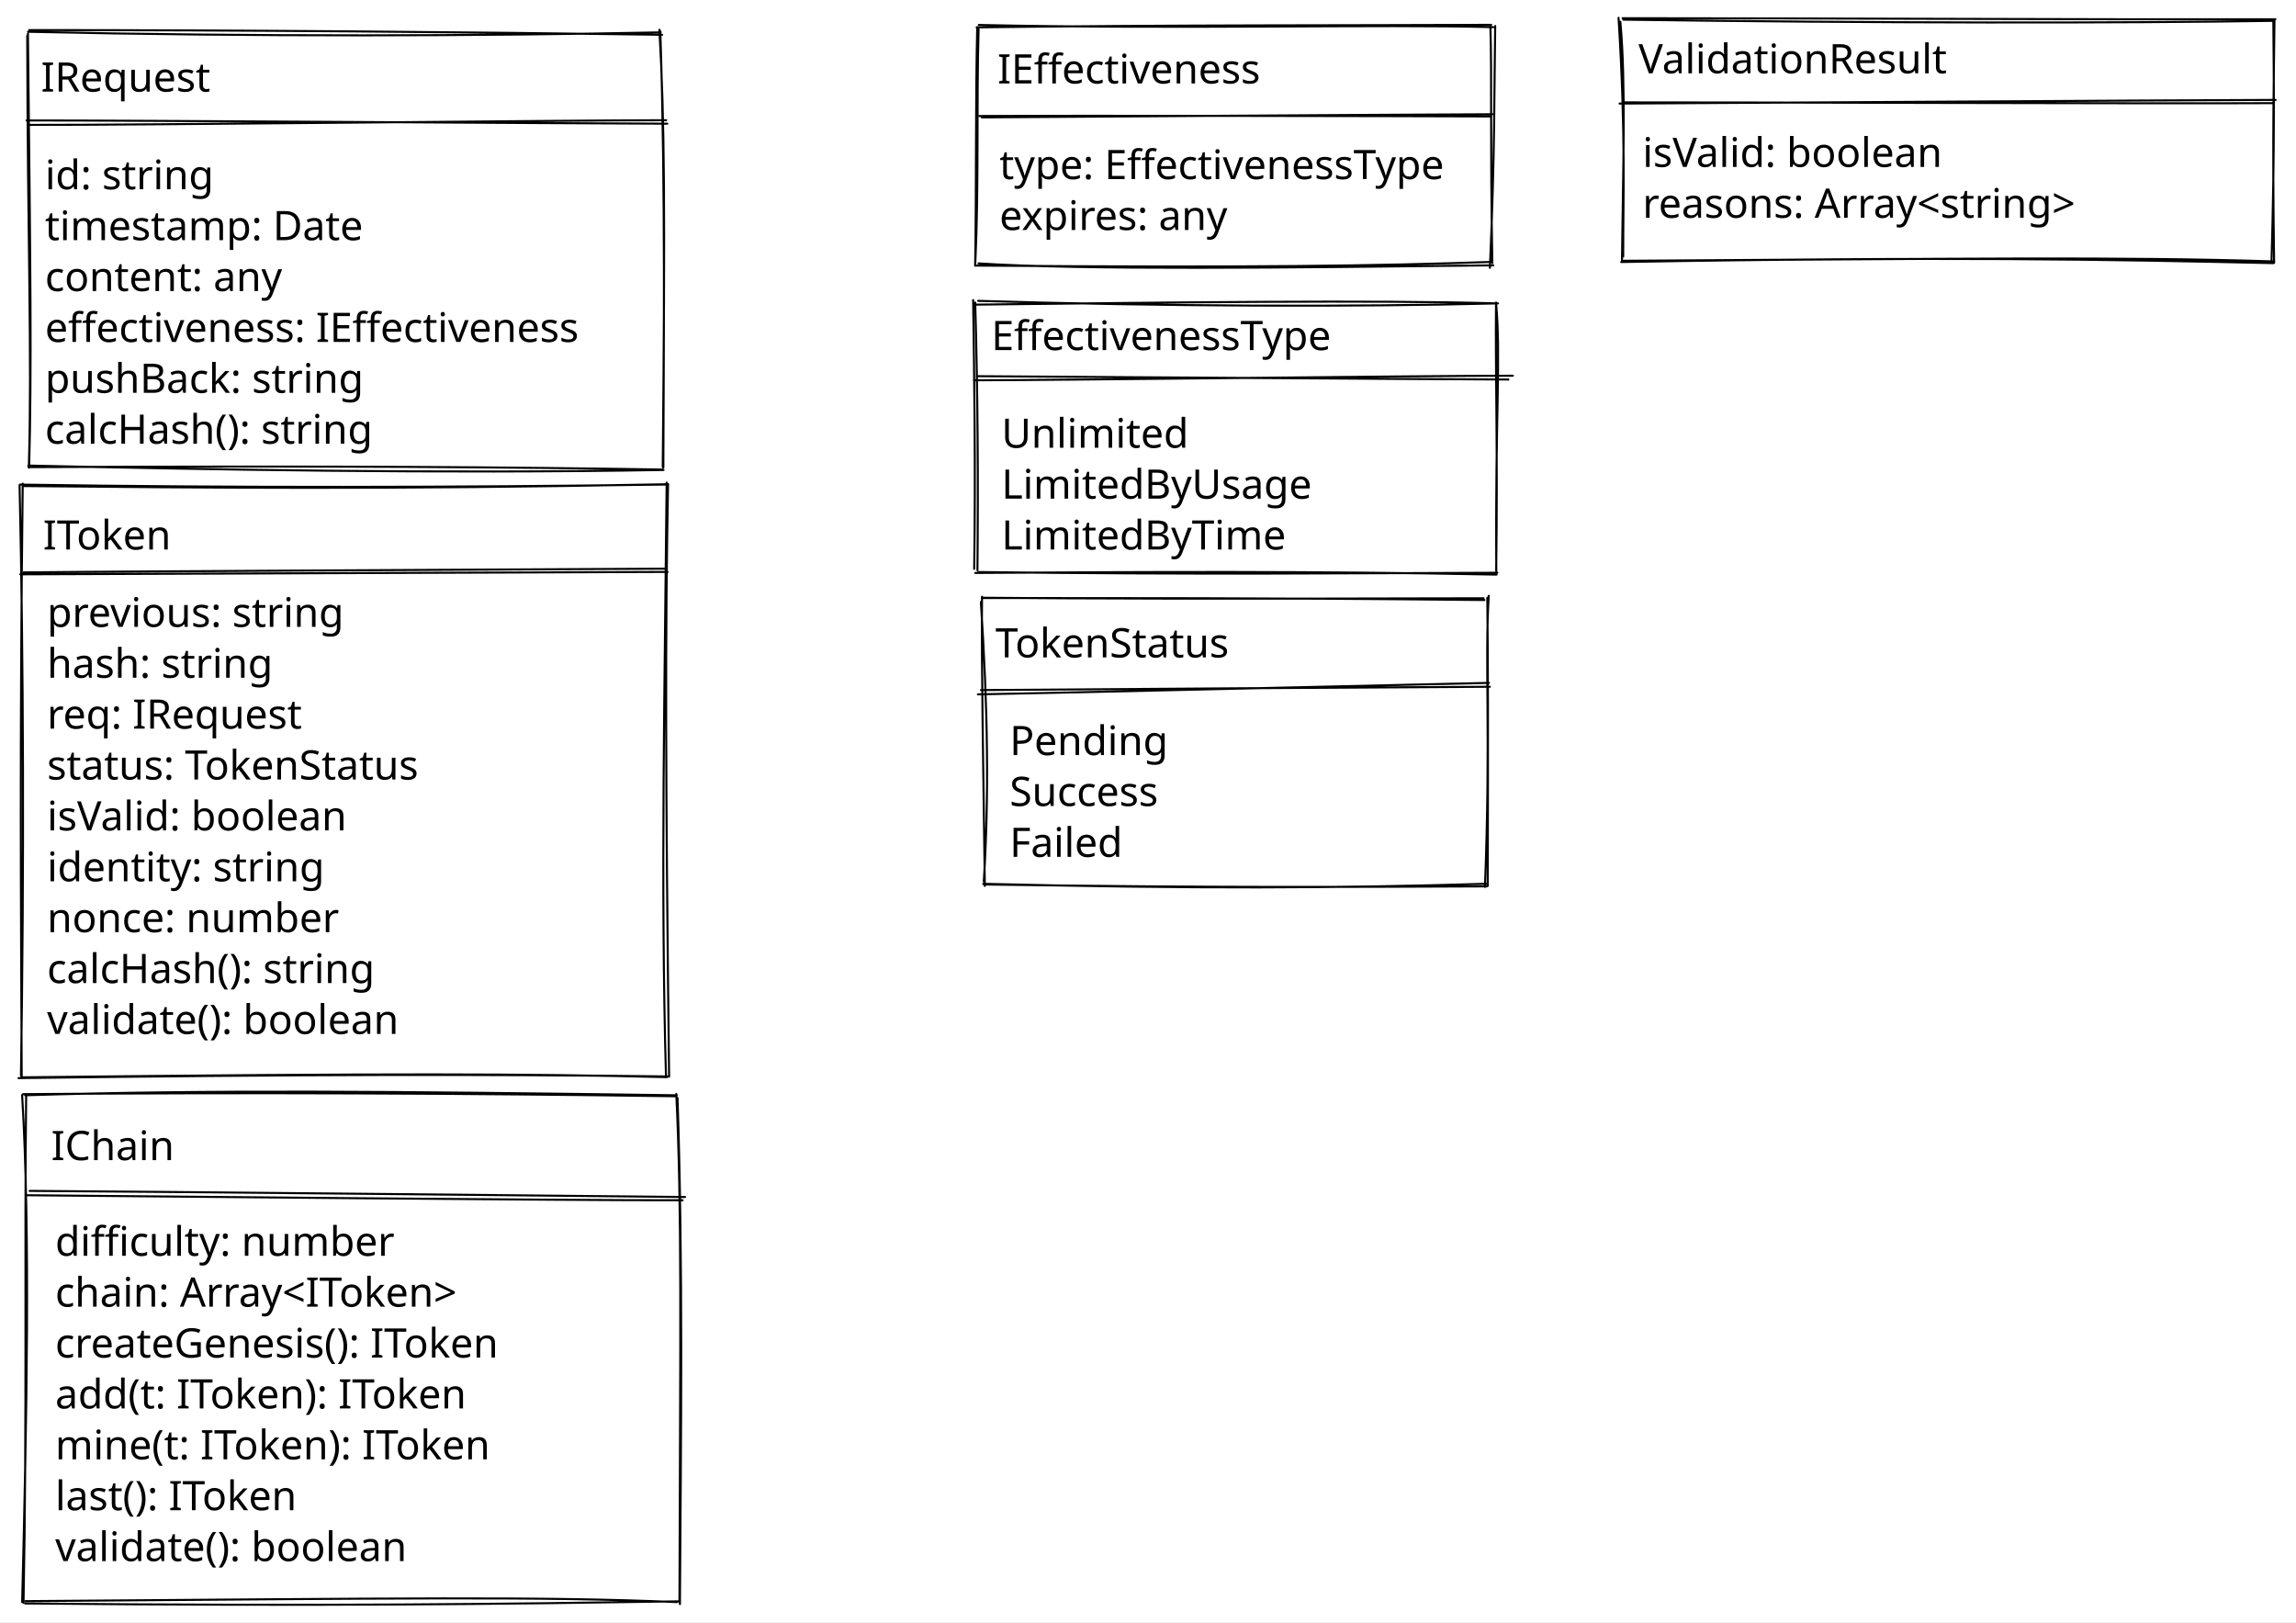
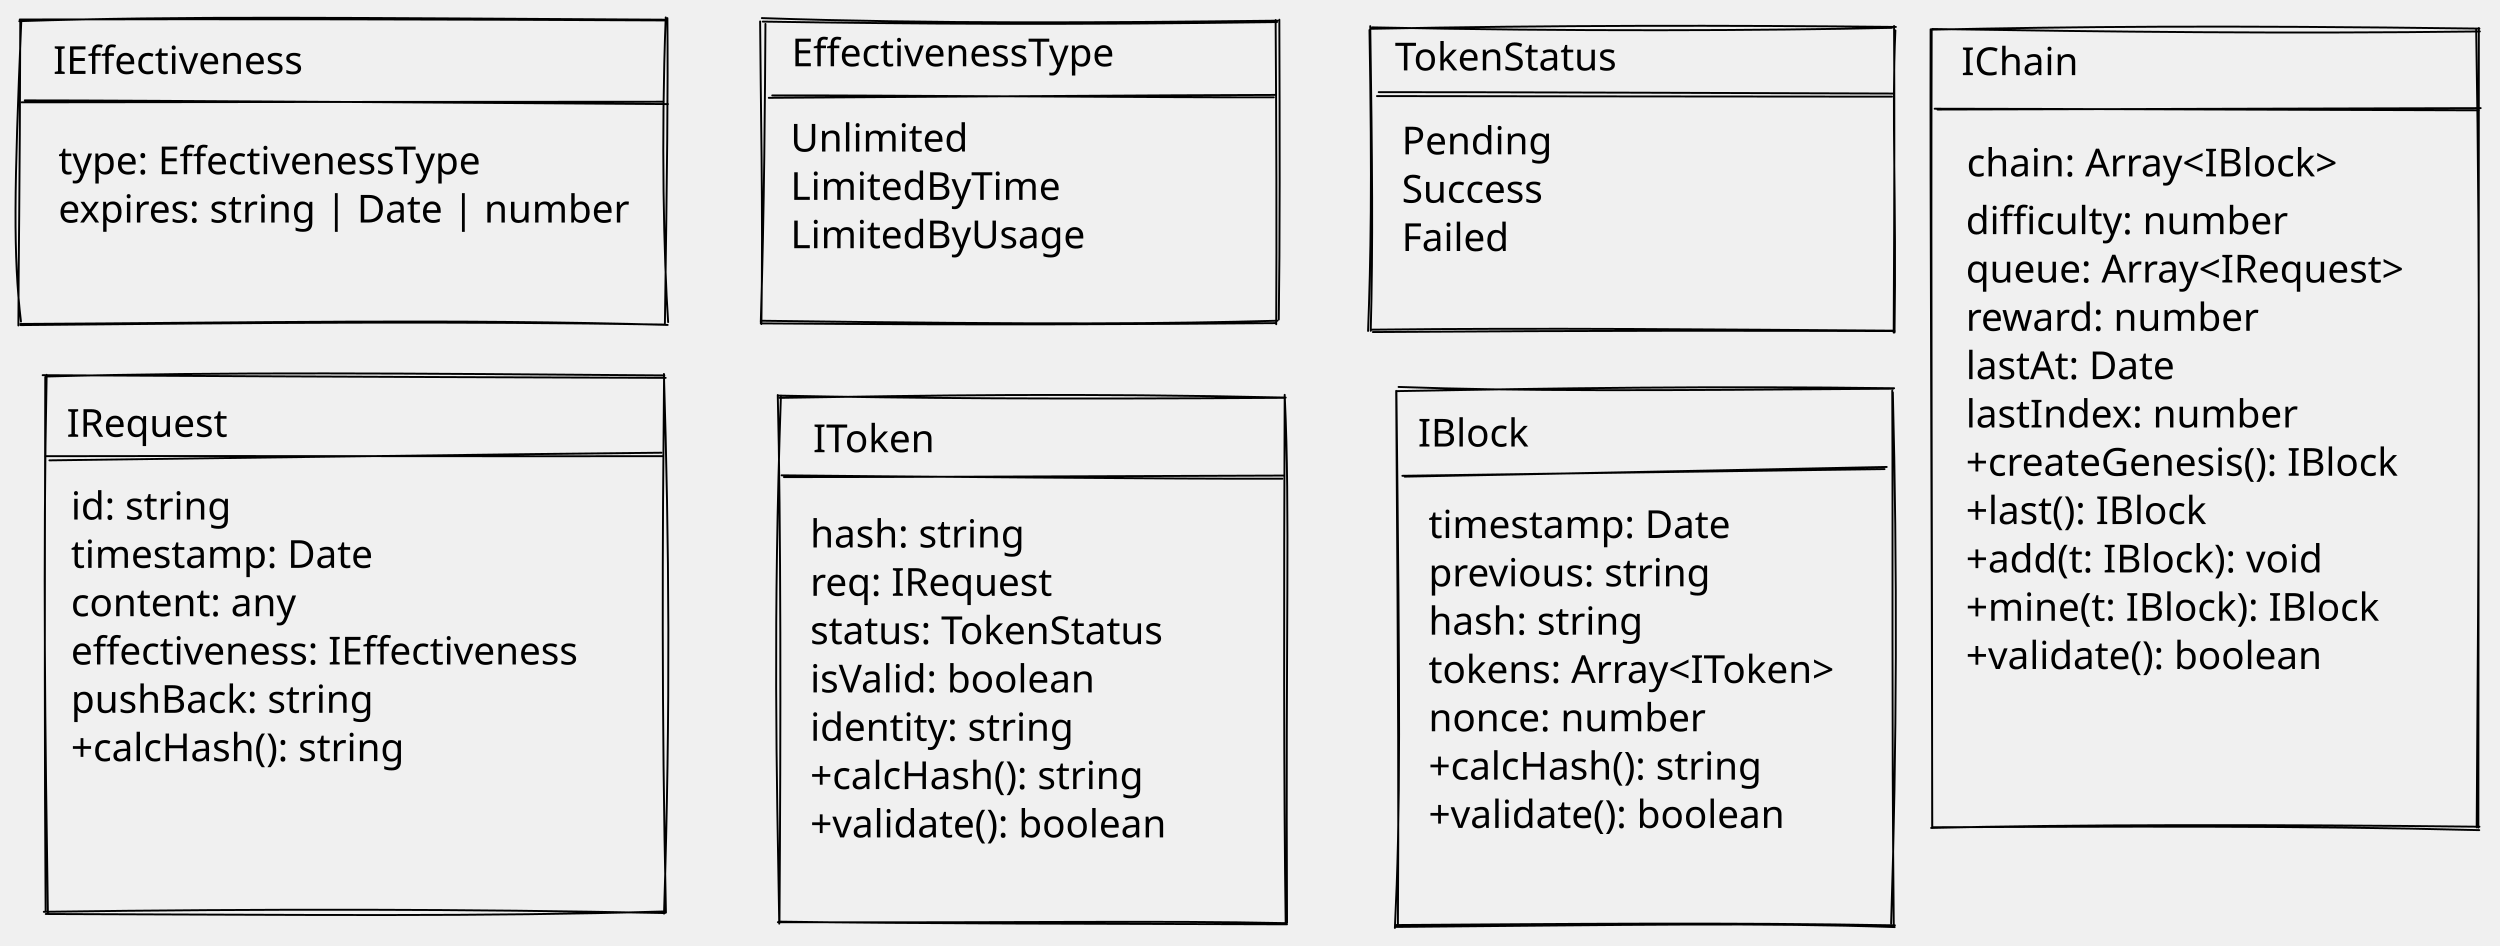
- <svg xmlns="http://www.w3.org/2000/svg" version="1.1" viewBox="0 0 1128.212 797" width="1128.212" height="797">
+ <svg xmlns="http://www.w3.org/2000/svg" version="1.1" viewBox="0 0 1293.494 489.003" width="2586.989" height="978.005">
  <defs>
    <style>
      @font-face {
        font-family: "Virgil";
        src: url("https://excalidraw.com/Virgil.woff2");
      }
      @font-face {
        font-family: "Cascadia";
        src: url("https://excalidraw.com/Cascadia.woff2");
      }
    </style>
  </defs>
-   <rect x="0" y="0" width="1128.212" height="797" fill="#ffffff" />
-   <g stroke-linecap="round" transform="translate(14.12673 16) rotate(0 155.5 107)">
-     <path d="M0.24 -1.22 C106.71 -1.21, 213.89 -0.3, 311.23 1.09 M-0.35 -0.39 C111.29 2.11, 222.88 1.71, 310.49 -0.1 M309.88 -1.39 C312.45 42.79, 312.73 85.9, 311.53 213.49 M310.34 -0.68 C312.96 79.37, 311.94 158.86, 311.83 213.79 M311.92 214.92 C200.75 216.81, 89.18 214.74, -0.19 212.74 M311.36 214.69 C234.82 213.53, 159 212.8, -0.14 213.52 M0.07 212.3 C1.64 158.3, -0.61 100.84, -0.74 1.59 M0.19 213.8 C1.46 165.7, 0.88 117.96, -0.4 0.56" stroke="#000000" stroke-width="1" fill="none" />
+   <g stroke-linecap="round" transform="translate(722.5316 201.5858) rotate(0 128.5578 138.7084)">
+     <path d="M1.09 -1.38 C64.07 0.87, 130.75 0.5, 257.03 -0.47 M0.25 0.78 C81.71 -0.74, 164.29 -1.94, 257.47 -0.71 M256.82 1.47 C259.11 91.14, 258.92 185.02, 255.93 276.21 M256.51 0.56 C256.93 83, 256.2 166.63, 257.3 277.59 M257.77 278.09 C189.44 275.75, 122.61 276.99, -0.45 278.01 M257.88 277.18 C172.62 275.65, 90.4 276.42, -0.78 277.03 M-0.82 278.52 C2.11 219.09, 1.77 164.2, -0.03 1.03 M0.74 277.75 C1.12 221.03, 1.02 165.25, -0.15 0.66" stroke="#000000" stroke-width="1" fill="none" />
  </g>
  <g stroke-linecap="round">
-     <g transform="translate(14.12673 60) rotate(0 156.3583 0.2106753)">
-       <path d="M-1.04 -0.82 C51.18 -0.87, 261.31 0.66, 313.76 0.77 M0.61 1.36 C52.71 1.49, 261.11 -0.9, 313.21 -0.94" stroke="#000000" stroke-width="1" fill="none" />
+     <g transform="translate(726.2736 245.4428) rotate(0 124.6041 -1.337144)">
+       <path d="M0.5 1.17 C42.01 0.47, 208.32 -3.1, 249.9 -3.84 M-0.69 0.74 C40.55 0.14, 207.14 -2.26, 248.78 -2.74" stroke="#000000" stroke-width="1" fill="none" />
    </g>
  </g>
-   <g transform="translate(20.12673 27) rotate(0 46 12.5)">
+   <g transform="translate(733.6333 213.0448) rotate(0 31.5 12.5)">
+     <text x="0" y="18" font-family="Virgil, Segoe UI Emoji" font-size="20px" fill="#000000" text-anchor="start" style="white-space: pre;" direction="ltr">IBlock</text>
+   </g>
+   <g transform="translate(739.1148 260.3618) rotate(0 110.5 100)">
+     <text x="0" y="18" font-family="Virgil, Segoe UI Emoji" font-size="20px" fill="#000000" text-anchor="start" style="white-space: pre;" direction="ltr">timestamp: Date</text>
+     <text x="0" y="43" font-family="Virgil, Segoe UI Emoji" font-size="20px" fill="#000000" text-anchor="start" style="white-space: pre;" direction="ltr">previous: string</text>
+     <text x="0" y="68" font-family="Virgil, Segoe UI Emoji" font-size="20px" fill="#000000" text-anchor="start" style="white-space: pre;" direction="ltr">hash: string</text>
+     <text x="0" y="93" font-family="Virgil, Segoe UI Emoji" font-size="20px" fill="#000000" text-anchor="start" style="white-space: pre;" direction="ltr">tokens: Array&lt;IToken&gt;</text>
+     <text x="0" y="118" font-family="Virgil, Segoe UI Emoji" font-size="20px" fill="#000000" text-anchor="start" style="white-space: pre;" direction="ltr">nonce: number</text>
+     <text x="0" y="143" font-family="Virgil, Segoe UI Emoji" font-size="20px" fill="#000000" text-anchor="start" style="white-space: pre;" direction="ltr">+calcHash(): string</text>
+     <text x="0" y="168" font-family="Virgil, Segoe UI Emoji" font-size="20px" fill="#000000" text-anchor="start" style="white-space: pre;" direction="ltr">+validate(): boolean</text>
+     <text x="0" y="193" font-family="Virgil, Segoe UI Emoji" font-size="20px" fill="#000000" text-anchor="start" style="white-space: pre;" direction="ltr" />
+   </g>
+   <g stroke-linecap="round" transform="translate(402.658 205.0649) rotate(0 130.9664 136.2496)">
+     <path d="M0.75 0.8 C77.88 -0.5, 155.54 -1.79, 262.56 0.64 M0.38 -0.38 C70.52 1.04, 141.7 1.54, 262.2 0.77 M262.11 0.98 C264.83 59.85, 262.48 118.59, 263.25 272.37 M262.03 -0.78 C261.63 102.01, 261.55 203.66, 262.55 272.66 M263.21 273.18 C164.88 272.87, 69.28 272.85, 0.26 271.78 M262.14 272.56 C196.24 271.14, 131.33 272.44, -0.18 272.08 M0.52 272.83 C-0.82 194.59, -2.68 116.87, 1.39 -0.44 M0.64 271.81 C1.36 169.77, 1.38 65.14, -0.25 -0.69" stroke="#000000" stroke-width="1" fill="none" />
+   </g>
+   <g stroke-linecap="round">
+     <g transform="translate(405.2339 246.5946) rotate(0 129.0351 0.2265326)">
+       <path d="M0.4 0.26 C43.4 0.36, 216.07 -0.46, 258.92 -0.54 M-0.85 -0.66 C41.97 -0.23, 214.82 1.36, 258.28 1.08" stroke="#000000" stroke-width="1" fill="none" />
+     </g>
+   </g>
+   <g transform="translate(420.6462 215.9504) rotate(0 34.5 12.5)">
+     <text x="0" y="18" font-family="Virgil, Segoe UI Emoji" font-size="20px" fill="#000000" text-anchor="start" style="white-space: pre;" direction="ltr">IToken</text>
+   </g>
+   <g transform="translate(419.1886 265.2555) rotate(0 105.5 87.5)">
+     <text x="0" y="18" font-family="Virgil, Segoe UI Emoji" font-size="20px" fill="#000000" text-anchor="start" style="white-space: pre;" direction="ltr">hash: string</text>
+     <text x="0" y="43" font-family="Virgil, Segoe UI Emoji" font-size="20px" fill="#000000" text-anchor="start" style="white-space: pre;" direction="ltr">req: IRequest</text>
+     <text x="0" y="68" font-family="Virgil, Segoe UI Emoji" font-size="20px" fill="#000000" text-anchor="start" style="white-space: pre;" direction="ltr">status: TokenStatus</text>
+     <text x="0" y="93" font-family="Virgil, Segoe UI Emoji" font-size="20px" fill="#000000" text-anchor="start" style="white-space: pre;" direction="ltr">isValid: boolean</text>
+     <text x="0" y="118" font-family="Virgil, Segoe UI Emoji" font-size="20px" fill="#000000" text-anchor="start" style="white-space: pre;" direction="ltr">identity: string</text>
+     <text x="0" y="143" font-family="Virgil, Segoe UI Emoji" font-size="20px" fill="#000000" text-anchor="start" style="white-space: pre;" direction="ltr">+calcHash(): string</text>
+     <text x="0" y="168" font-family="Virgil, Segoe UI Emoji" font-size="20px" fill="#000000" text-anchor="start" style="white-space: pre;" direction="ltr">+validate(): boolean</text>
+   </g>
+   <g stroke-linecap="round" transform="translate(23.35734 194.4077) rotate(0 160.2403 138.9689)">
+     <path d="M-1.29 -0.29 C73.96 0.07, 148.18 0.56, 321.05 1.1 M0.55 0.4 C93.08 -2.11, 186.32 -1.21, 320.37 -0.17 M320.15 -0.92 C322.79 85.66, 323.61 171.13, 320.21 278.3 M320.23 -0.67 C319.39 86.29, 318.94 172.93, 321.19 277.76 M320.34 277.17 C226.88 279.97, 134.94 278.89, 0.32 278.49 M320.65 278.01 C217.82 275.9, 116.11 275.76, -0.69 277.36 M1.42 278.5 C0.04 186.66, -1.16 96.87, 0.78 -0.48 M0.25 277.32 C-0.32 200.52, -0.22 121.81, 0.06 0.67" stroke="#000000" stroke-width="1" fill="none" />
+   </g>
+   <g stroke-linecap="round">
+     <g transform="translate(24.12676 236.9027) rotate(0 159.0784 -0.6904619)">
+       <path d="M-0.5 -0.87 C52.53 -1.13, 265.55 -0.7, 318.66 -0.89 M1.44 1.29 C54.34 0.63, 265.47 -2.29, 318.16 -2.67" stroke="#000000" stroke-width="1" fill="none" />
+     </g>
+   </g>
+   <g transform="translate(34.48288 207.9934) rotate(0 46 12.5)">
    <text x="0" y="18" font-family="Virgil, Segoe UI Emoji" font-size="20px" fill="#000000" text-anchor="start" style="white-space: pre;" direction="ltr">IRequest</text>
  </g>
-   <g transform="translate(22.12673 75) rotate(0 144.5 75)">
+   <g transform="translate(36.71468 250.8085) rotate(0 144.5 75)">
    <text x="0" y="18" font-family="Virgil, Segoe UI Emoji" font-size="20px" fill="#000000" text-anchor="start" style="white-space: pre;" direction="ltr">id: string</text>
    <text x="0" y="43" font-family="Virgil, Segoe UI Emoji" font-size="20px" fill="#000000" text-anchor="start" style="white-space: pre;" direction="ltr">timestamp: Date</text>
    <text x="0" y="68" font-family="Virgil, Segoe UI Emoji" font-size="20px" fill="#000000" text-anchor="start" style="white-space: pre;" direction="ltr">content: any</text>
    <text x="0" y="93" font-family="Virgil, Segoe UI Emoji" font-size="20px" fill="#000000" text-anchor="start" style="white-space: pre;" direction="ltr">effectiveness: IEffectiveness</text>
    <text x="0" y="118" font-family="Virgil, Segoe UI Emoji" font-size="20px" fill="#000000" text-anchor="start" style="white-space: pre;" direction="ltr">pushBack: string</text>
-     <text x="0" y="143" font-family="Virgil, Segoe UI Emoji" font-size="20px" fill="#000000" text-anchor="start" style="white-space: pre;" direction="ltr">calcHash(): string</text>
+     <text x="0" y="143" font-family="Virgil, Segoe UI Emoji" font-size="20px" fill="#000000" text-anchor="start" style="white-space: pre;" direction="ltr">+calcHash(): string</text>
  </g>
-   <g stroke-linecap="round" transform="translate(480.1267 13) rotate(0 126.5 58.5)">
-     <path d="M0.85 -0.74 C100.44 1.44, 197.98 -1.18, 253.63 0.35 M-0.22 0.45 C94.44 -0.82, 187.99 -0.48, 252.6 -0.8 M254.59 -0.22 C254.06 29.97, 254.55 61.12, 251.98 118.59 M252.22 -0.52 C253.03 26.65, 252.08 55.89, 253.18 116.22 M252.91 115.68 C196.11 117.6, 137.67 118.56, -0.27 117.49 M253.66 117.37 C152.27 118.54, 51.62 119.74, 0.7 116.41 M-0.86 115.86 C0.9 77.98, -0.32 39.43, 0.73 1.27 M-0.96 117.58 C-0.29 76.57, -0.82 36.14, 0.07 0.32" stroke="#000000" stroke-width="1" fill="none" />
+   <g stroke-linecap="round" transform="translate(10 10) rotate(0 167.1937 78.82503)">
+     <path d="M-0.03 0.95 C83.81 -1.81, 166.06 -0.74, 333.53 0.18 M0.22 0.09 C112.05 -0.21, 224.52 0.01, 334.87 0.58 M334.44 -0.98 C332.01 61.86, 333.5 124.06, 335.69 156.65 M335.31 -0.62 C335.65 38.27, 335.16 76.24, 334.02 157.28 M335.44 158.12 C225.22 154.85, 118.65 157.02, 0.59 157.61 M333.95 157.93 C227.19 156.17, 120.95 156.99, 0.61 158.21 M0.84 156.38 C-3.17 122.52, -2.68 87.91, 1.01 0.92 M-0.49 158.38 C-0.43 125.42, 0.25 93.22, 0.49 0.69" stroke="#000000" stroke-width="1" fill="none" />
  </g>
  <g stroke-linecap="round">
-     <g transform="translate(482.1267 57) rotate(0 125.1407 -0.09534745)">
-       <path d="M0.33 0.68 C42.01 0.37, 209.26 -0.73, 251.23 -0.87 M-0.95 -0.01 C40.49 -0.27, 208.25 0.03, 250.41 0.21" stroke="#000000" stroke-width="1" fill="none" />
+     <g transform="translate(12.38473 52.86296) rotate(0 165.9986 0.03270884)">
+       <path d="M-1.16 0.08 C53.88 -0.05, 275.22 -0.21, 330.81 -0.23 M0.43 -0.93 C55.81 -0.96, 277.88 0.66, 333.16 0.99" stroke="#000000" stroke-width="1" fill="none" />
    </g>
  </g>
-   <g transform="translate(490.1267 23) rotate(0 72.5 12.5)">
+   <g transform="translate(27.52464 20.25942) rotate(0 72.5 12.5)">
    <text x="0" y="18" font-family="Virgil, Segoe UI Emoji" font-size="20px" fill="#000000" text-anchor="start" style="white-space: pre;" direction="ltr">IEffectiveness</text>
  </g>
-   <g transform="translate(491.1267 70) rotate(0 118 25)">
+   <g transform="translate(30.21522 72.14516) rotate(0 149 25)">
    <text x="0" y="18" font-family="Virgil, Segoe UI Emoji" font-size="20px" fill="#000000" text-anchor="start" style="white-space: pre;" direction="ltr">type: EffectivenessType</text>
-     <text x="0" y="43" font-family="Virgil, Segoe UI Emoji" font-size="20px" fill="#000000" text-anchor="start" style="white-space: pre;" direction="ltr">expires: any</text>
+     <text x="0" y="43" font-family="Virgil, Segoe UI Emoji" font-size="20px" fill="#000000" text-anchor="start" style="white-space: pre;" direction="ltr">expires: string | Date | number</text>
  </g>
-   <g stroke-linecap="round" transform="translate(480.1267 149) rotate(0 127.5 66)">
-     <path d="M0.53 -1.18 C91.83 1.58, 185.39 1.86, 255.96 0.06 M-0.76 0.67 C97.35 -0.45, 195.47 -1.67, 255.13 0.05 M255 -0.36 C257.48 27.09, 254.58 53.06, 255.13 131.66 M254.99 -0.03 C254.62 34.87, 255.9 71.02, 255.07 131.13 M255.25 133.32 C167.92 131.55, 83.94 131.93, -0.87 132.5 M255.64 132.41 C181.88 132.63, 107.95 133.4, 0.61 132.06 M-1.43 130.51 C-0.68 80.53, -1.45 32.99, -1.94 -1.56 M0.17 131.16 C0.61 87.73, 0.33 42.62, -0.92 -0.34" stroke="#000000" stroke-width="1" fill="none" />
+   <g stroke-linecap="round" transform="translate(394.2469 10.73119) rotate(0 132.9354 78.12968)">
+     <path d="M-0.07 -1.37 C88.2 1.67, 178.54 0.97, 266.7 -0.04 M0.41 0.44 C78.85 1.67, 158.46 2.19, 266.46 0.69 M267.68 -0.54 C267.9 57.45, 268 114.76, 267.39 154.58 M265.76 -0.39 C266.14 55.81, 266.32 108.96, 266.06 157.03 M266.7 155.21 C210.08 156.74, 152.61 157.3, -0.38 155.22 M265.66 156.45 C193.44 157.02, 121.15 157.52, -0.62 156.59 M-0.62 155.99 C1.23 97.1, 1.55 38.53, 1.79 1.64 M-0.31 156.95 C0.63 96.62, -0.77 38.05, -0.96 0.37" stroke="#000000" stroke-width="1" fill="none" />
  </g>
  <g stroke-linecap="round">
-     <g transform="translate(480.1267 186) rotate(0 130.9345 -0.2847457)">
-       <path d="M0.03 -1.17 C43.73 -0.92, 217.42 0.31, 261.07 0.47 M-1.42 0.84 C42.76 0.8, 219.54 -1.43, 263.29 -1.4" stroke="#000000" stroke-width="1" fill="none" />
+     <g transform="translate(398.548 51.0087) rotate(0 130.3648 -1.145342)">
+       <path d="M-0.78 -0.39 C42.98 -0.71, 217.93 -1.85, 261.51 -1.9 M1.01 -1.64 C44.7 -1.81, 216.84 -0.47, 260.52 -0.65" stroke="#000000" stroke-width="1" fill="none" />
    </g>
  </g>
-   <g transform="translate(487.1267 154) rotate(0 90 12.5)">
+   <g transform="translate(409.6019 16.28806) rotate(0 90 12.5)">
    <text x="0" y="18" font-family="Virgil, Segoe UI Emoji" font-size="20px" fill="#000000" text-anchor="start" style="white-space: pre;" direction="ltr">EffectivenessType</text>
  </g>
-   <g transform="translate(492.1267 202) rotate(0 75 37.5)">
+   <g transform="translate(409.0045 60.41746) rotate(0 75.5 37.5)">
    <text x="0" y="18" font-family="Virgil, Segoe UI Emoji" font-size="20px" fill="#000000" text-anchor="start" style="white-space: pre;" direction="ltr">Unlimited</text>
-     <text x="0" y="43" font-family="Virgil, Segoe UI Emoji" font-size="20px" fill="#000000" text-anchor="start" style="white-space: pre;" direction="ltr">LimitedByUsage</text>
-     <text x="0" y="68" font-family="Virgil, Segoe UI Emoji" font-size="20px" fill="#000000" text-anchor="start" style="white-space: pre;" direction="ltr">LimitedByTime</text>
+     <text x="0" y="43" font-family="Virgil, Segoe UI Emoji" font-size="20px" fill="#000000" text-anchor="start" style="white-space: pre;" direction="ltr">LimitedByTime</text>
+     <text x="0" y="68" font-family="Virgil, Segoe UI Emoji" font-size="20px" fill="#000000" text-anchor="start" style="white-space: pre;" direction="ltr">LimitedByUsage</text>
  </g>
-   <g stroke-linecap="round" transform="translate(10.12673 238) rotate(0 159 145.5)">
-     <path d="M1.21 0.81 C90.64 1.62, 179.69 2.62, 317.73 -0.08 M-0.28 0.09 C105.74 1.71, 212.23 1.49, 318.23 0.06 M317.45 -0.9 C316.52 99.44, 314.49 196.68, 317.1 290.03 M318.14 -0.18 C316.77 71.98, 316.89 143.25, 318.66 290.97 M318.22 290.88 C228.46 289.76, 137.73 289.85, -1.03 291.7 M317.59 291.23 C249.9 289.53, 183.28 289.28, 0.26 291.32 M0.54 291.46 C0.21 209.63, -0.48 128.81, 1.04 -0.38 M0.17 290.33 C1.77 188.64, 1.45 87.07, -0.51 0.38" stroke="#000000" stroke-width="1" fill="none" />
+   <g stroke-linecap="round" transform="translate(709.6474 14.40625) rotate(0 135.2604 78.54068)">
+     <path d="M0.34 -0.25 C102.08 1.94, 204.38 1.44, 269.21 0 M-0.64 0.5 C93.02 -1.38, 184.46 -1.37, 271.27 -0.47 M271.02 1.33 C269.04 45.54, 271.62 89.24, 270.58 157.64 M270.34 -0.96 C270.54 39.04, 270.57 76.75, 270.14 157.66 M270.65 156.68 C180 156.09, 88.95 155.12, -0.28 156.17 M270.72 156.89 C195.56 156.66, 121.01 156.56, 0.68 157.4 M-1.81 156.83 C-0.41 119.83, 0.3 81.23, -1.08 1.12 M-0.44 156.75 C0.79 112.76, 0.33 68.9, -0.68 -0.87" stroke="#000000" stroke-width="1" fill="none" />
  </g>
  <g stroke-linecap="round">
-     <g transform="translate(11.12673 282) rotate(0 157.8852 -1.209843)">
-       <path d="M-1.13 0.18 C51.72 -0.06, 263.75 -0.8, 316.9 -1 M0.48 -0.76 C53.18 -1.37, 263.08 -2.25, 315.89 -2.6" stroke="#000000" stroke-width="1" fill="none" />
+     <g transform="translate(712.2806 48.8008) rotate(0 133.7085 0.0445319)">
+       <path d="M1.06 -1.12 C45.49 -1.21, 223.01 -0.54, 267.26 -0.4 M0.16 0.91 C44.42 1.02, 222.38 1.18, 266.64 1.21" stroke="#000000" stroke-width="1" fill="none" />
    </g>
  </g>
-   <g transform="translate(21.12673 252) rotate(0 34.5 12.5)">
-     <text x="0" y="18" font-family="Virgil, Segoe UI Emoji" font-size="20px" fill="#000000" text-anchor="start" style="white-space: pre;" direction="ltr">IToken</text>
-   </g>
-   <g transform="translate(23.12673 290) rotate(0 105.5 112.5)">
-     <text x="0" y="18" font-family="Virgil, Segoe UI Emoji" font-size="20px" fill="#000000" text-anchor="start" style="white-space: pre;" direction="ltr">previous: string</text>
-     <text x="0" y="43" font-family="Virgil, Segoe UI Emoji" font-size="20px" fill="#000000" text-anchor="start" style="white-space: pre;" direction="ltr">hash: string</text>
-     <text x="0" y="68" font-family="Virgil, Segoe UI Emoji" font-size="20px" fill="#000000" text-anchor="start" style="white-space: pre;" direction="ltr">req: IRequest</text>
-     <text x="0" y="93" font-family="Virgil, Segoe UI Emoji" font-size="20px" fill="#000000" text-anchor="start" style="white-space: pre;" direction="ltr">status: TokenStatus</text>
-     <text x="0" y="118" font-family="Virgil, Segoe UI Emoji" font-size="20px" fill="#000000" text-anchor="start" style="white-space: pre;" direction="ltr">isValid: boolean</text>
-     <text x="0" y="143" font-family="Virgil, Segoe UI Emoji" font-size="20px" fill="#000000" text-anchor="start" style="white-space: pre;" direction="ltr">identity: string</text>
-     <text x="0" y="168" font-family="Virgil, Segoe UI Emoji" font-size="20px" fill="#000000" text-anchor="start" style="white-space: pre;" direction="ltr">nonce: number</text>
-     <text x="0" y="193" font-family="Virgil, Segoe UI Emoji" font-size="20px" fill="#000000" text-anchor="start" style="white-space: pre;" direction="ltr">calcHash(): string</text>
-     <text x="0" y="218" font-family="Virgil, Segoe UI Emoji" font-size="20px" fill="#000000" text-anchor="start" style="white-space: pre;" direction="ltr">validate(): boolean</text>
-   </g>
-   <g stroke-linecap="round" transform="translate(483.1267 294) rotate(0 123.5 70.5)">
-     <path d="M-0.66 -0.31 C51.68 0.11, 101.89 0.32, 245.85 -0.06 M-0.5 -0.17 C66.27 -0.08, 133.68 -0.35, 246.28 0.81 M248.42 -1.26 C246.39 31.83, 249.45 65.98, 246.56 141.77 M247.71 -0.3 C248.06 31.4, 248.12 63.4, 247.92 141.31 M247.43 141.5 C182.06 141.76, 116.36 142.24, 0.4 140.58 M247.29 140.22 C175.62 142.38, 102.9 142.82, 0.02 140.23 M0.3 139.12 C2.89 97.4, 2.31 54.38, -1.14 1.76 M0.8 141.27 C0.13 85.71, -0.94 32.8, -0.58 -0.81" stroke="#000000" stroke-width="1" fill="none" />
-   </g>
-   <g stroke-linecap="round">
-     <g transform="translate(482.1267 340) rotate(0 124.1642 -1.663076)">
-       <path d="M-0.11 -0.95 C41.5 -1.33, 208.63 -2.36, 249.95 -2.58 M-1.62 1.16 C39.88 0.44, 207.54 -3.58, 249.51 -4.48" stroke="#000000" stroke-width="1" fill="none" />
-     </g>
-   </g>
-   <g transform="translate(489.1267 305) rotate(0 64.5 12.5)">
+   <g transform="translate(721.724 18.4195) rotate(0 64.5 12.5)">
    <text x="0" y="18" font-family="Virgil, Segoe UI Emoji" font-size="20px" fill="#000000" text-anchor="start" style="white-space: pre;" direction="ltr">TokenStatus</text>
  </g>
-   <g transform="translate(496.1267 353) rotate(0 38 37.5)">
+   <g transform="translate(725.2652 61.8655) rotate(0 38 37.5)">
    <text x="0" y="18" font-family="Virgil, Segoe UI Emoji" font-size="20px" fill="#000000" text-anchor="start" style="white-space: pre;" direction="ltr">Pending</text>
    <text x="0" y="43" font-family="Virgil, Segoe UI Emoji" font-size="20px" fill="#000000" text-anchor="start" style="white-space: pre;" direction="ltr">Success</text>
    <text x="0" y="68" font-family="Virgil, Segoe UI Emoji" font-size="20px" fill="#000000" text-anchor="start" style="white-space: pre;" direction="ltr">Failed</text>
  </g>
-   <g stroke-linecap="round" transform="translate(797.1267 10) rotate(0 160 59)">
-     <path d="M0.18 -1.06 C111.73 -1.03, 225.68 -0.36, 320.96 -0.53 M0.55 -0.34 C123.87 1.4, 247.1 1.4, 319.42 0.25 M320.51 -0.36 C320.29 26.71, 319.41 54.5, 320.33 119.16 M319.95 0.35 C320.19 31.57, 320.66 61.57, 319.06 118.45 M320.1 119.29 C239.38 117.5, 158.32 115.95, -0.5 118.74 M320.4 118.44 C244.17 116.05, 168.4 117.14, -0.15 118.13 M0.49 116.05 C0.41 87.53, 1.85 57.33, -1.8 -1.26 M-0.11 117.5 C0.38 73.73, 1.88 30.87, -0.92 0.68" stroke="#000000" stroke-width="1" fill="none" />
+   <g stroke-linecap="round" transform="translate(999.332 14.76468) rotate(0 141.442 206.8022)">
+     <path d="M0.31 0.23 C92.19 1.68, 181.25 2.77, 283.73 1.51 M-0.13 0.58 C73.79 -0.94, 146.06 -1.77, 283.51 0.03 M281.83 0 C284.11 131.51, 283.12 261.5, 282.1 413.31 M283.21 -0.28 C283.13 111.81, 283.17 223.18, 282.97 413.44 M283.42 414.75 C188.83 412.26, 94.22 412.99, 0.72 413.24 M283.53 412.98 C176.8 411.73, 69.12 411.85, -0.16 413.61 M0.37 413.66 C0.42 274.13, -0.33 135, 0.11 0.88 M0.42 413.61 C0.2 248.09, -0.67 83.14, -0.44 0.4" stroke="#000000" stroke-width="1" fill="none" />
  </g>
  <g stroke-linecap="round">
-     <g transform="translate(796.1267 50) rotate(0 160.8945 -0.01595824)">
-       <path d="M-0.3 0.88 C53.43 0.63, 268.39 -0.77, 322.08 -0.91 M1.75 0.3 C55.34 0.21, 267.97 1.01, 321.18 0.67" stroke="#000000" stroke-width="1" fill="none" />
+     <g transform="translate(1002.424 55.52009) rotate(0 139.8233 0.9927708)">
+       <path d="M0.02 1.16 C46.95 1.08, 234.08 0.58, 281.07 0.42 M-1.42 0.73 C45.36 0.71, 232.78 1.52, 279.94 1.57" stroke="#000000" stroke-width="1" fill="none" />
    </g>
  </g>
-   <g transform="translate(805.1267 18) rotate(0 79 12.5)">
-     <text x="0" y="18" font-family="Virgil, Segoe UI Emoji" font-size="20px" fill="#000000" text-anchor="start" style="white-space: pre;" direction="ltr">ValidationResult</text>
-   </g>
-   <g transform="translate(807.1267 64) rotate(0 110 25)">
-     <text x="0" y="18" font-family="Virgil, Segoe UI Emoji" font-size="20px" fill="#000000" text-anchor="start" style="white-space: pre;" direction="ltr">isValid: boolean</text>
-     <text x="0" y="43" font-family="Virgil, Segoe UI Emoji" font-size="20px" fill="#000000" text-anchor="start" style="white-space: pre;" direction="ltr">reasons: Array&lt;string&gt;</text>
-   </g>
-   <g stroke-linecap="round" transform="translate(12.12673 538) rotate(0 160.5 124.5)">
-     <path d="M-0.77 -0.42 C110.23 -1.3, 218.43 -0.85, 320.04 0.63 M0.25 0.13 C90.68 -2.64, 179.56 -1.82, 320.42 0.14 M320.79 1.43 C323.54 82.63, 322.5 167.65, 321.98 250.13 M320.19 -0.53 C322.98 57.58, 322.12 114.27, 321.74 249.26 M322.02 248.77 C236.52 250.07, 149.55 251.26, 0.27 249.82 M320.5 249.15 C254.1 246.31, 186.53 247.29, 0.43 248.68 M-1.24 249.18 C1.01 158.7, 2.83 67.38, -1.26 0.04 M-0.57 249.5 C1.17 161.29, -0.16 72.14, 0.73 0.27" stroke="#000000" stroke-width="1" fill="none" />
-   </g>
-   <g stroke-linecap="round">
-     <g transform="translate(14.12673 586) rotate(0 160.8474 1.407582)">
-       <path d="M0.43 -0.89 C54.1 -0.61, 268.81 1.55, 322.5 2.11 M-0.81 1.25 C52.63 1.71, 267.55 3.86, 321.29 3.71" stroke="#000000" stroke-width="1" fill="none" />
-     </g>
-   </g>
-   <g transform="translate(25.12673 552) rotate(0 31 12.5)">
+   <g transform="translate(1014.811 20.86635) rotate(0 31 12.5)">
    <text x="0" y="18" font-family="Virgil, Segoe UI Emoji" font-size="20px" fill="#000000" text-anchor="start" style="white-space: pre;" direction="ltr">IChain</text>
  </g>
-   <g transform="translate(27.12673 599) rotate(0 118 87.5)">
+   <g transform="translate(1017.588 73.25389) rotate(0 99 25)">
+     <text x="0" y="18" font-family="Virgil, Segoe UI Emoji" font-size="20px" fill="#000000" text-anchor="start" style="white-space: pre;" direction="ltr">chain: Array&lt;IBlock&gt;</text>
+     <text x="0" y="43" font-family="Virgil, Segoe UI Emoji" font-size="20px" fill="#000000" text-anchor="start" style="white-space: pre;" direction="ltr" />
+   </g>
+   <g transform="translate(1017.134 103.1562) rotate(0 121 137.5)">
    <text x="0" y="18" font-family="Virgil, Segoe UI Emoji" font-size="20px" fill="#000000" text-anchor="start" style="white-space: pre;" direction="ltr">difficulty: number</text>
-     <text x="0" y="43" font-family="Virgil, Segoe UI Emoji" font-size="20px" fill="#000000" text-anchor="start" style="white-space: pre;" direction="ltr">chain: Array&lt;IToken&gt;</text>
-     <text x="0" y="68" font-family="Virgil, Segoe UI Emoji" font-size="20px" fill="#000000" text-anchor="start" style="white-space: pre;" direction="ltr">createGenesis(): IToken</text>
-     <text x="0" y="93" font-family="Virgil, Segoe UI Emoji" font-size="20px" fill="#000000" text-anchor="start" style="white-space: pre;" direction="ltr">add(t: IToken): IToken</text>
-     <text x="0" y="118" font-family="Virgil, Segoe UI Emoji" font-size="20px" fill="#000000" text-anchor="start" style="white-space: pre;" direction="ltr">mine(t: IToken): IToken</text>
-     <text x="0" y="143" font-family="Virgil, Segoe UI Emoji" font-size="20px" fill="#000000" text-anchor="start" style="white-space: pre;" direction="ltr">last(): IToken</text>
-     <text x="0" y="168" font-family="Virgil, Segoe UI Emoji" font-size="20px" fill="#000000" text-anchor="start" style="white-space: pre;" direction="ltr">validate(): boolean</text>
+     <text x="0" y="43" font-family="Virgil, Segoe UI Emoji" font-size="20px" fill="#000000" text-anchor="start" style="white-space: pre;" direction="ltr">queue: Array&lt;IRequest&gt;</text>
+     <text x="0" y="68" font-family="Virgil, Segoe UI Emoji" font-size="20px" fill="#000000" text-anchor="start" style="white-space: pre;" direction="ltr">reward: number</text>
+     <text x="0" y="93" font-family="Virgil, Segoe UI Emoji" font-size="20px" fill="#000000" text-anchor="start" style="white-space: pre;" direction="ltr">lastAt: Date</text>
+     <text x="0" y="118" font-family="Virgil, Segoe UI Emoji" font-size="20px" fill="#000000" text-anchor="start" style="white-space: pre;" direction="ltr">lastIndex: number</text>
+     <text x="0" y="143" font-family="Virgil, Segoe UI Emoji" font-size="20px" fill="#000000" text-anchor="start" style="white-space: pre;" direction="ltr">+createGenesis(): IBlock</text>
+     <text x="0" y="168" font-family="Virgil, Segoe UI Emoji" font-size="20px" fill="#000000" text-anchor="start" style="white-space: pre;" direction="ltr">+last(): IBlock</text>
+     <text x="0" y="193" font-family="Virgil, Segoe UI Emoji" font-size="20px" fill="#000000" text-anchor="start" style="white-space: pre;" direction="ltr">+add(t: IBlock): void</text>
+     <text x="0" y="218" font-family="Virgil, Segoe UI Emoji" font-size="20px" fill="#000000" text-anchor="start" style="white-space: pre;" direction="ltr">+mine(t: IBlock): IBlock</text>
+     <text x="0" y="243" font-family="Virgil, Segoe UI Emoji" font-size="20px" fill="#000000" text-anchor="start" style="white-space: pre;" direction="ltr">+validate(): boolean</text>
+     <text x="0" y="268" font-family="Virgil, Segoe UI Emoji" font-size="20px" fill="#000000" text-anchor="start" style="white-space: pre;" direction="ltr" />
  </g>
</svg>
